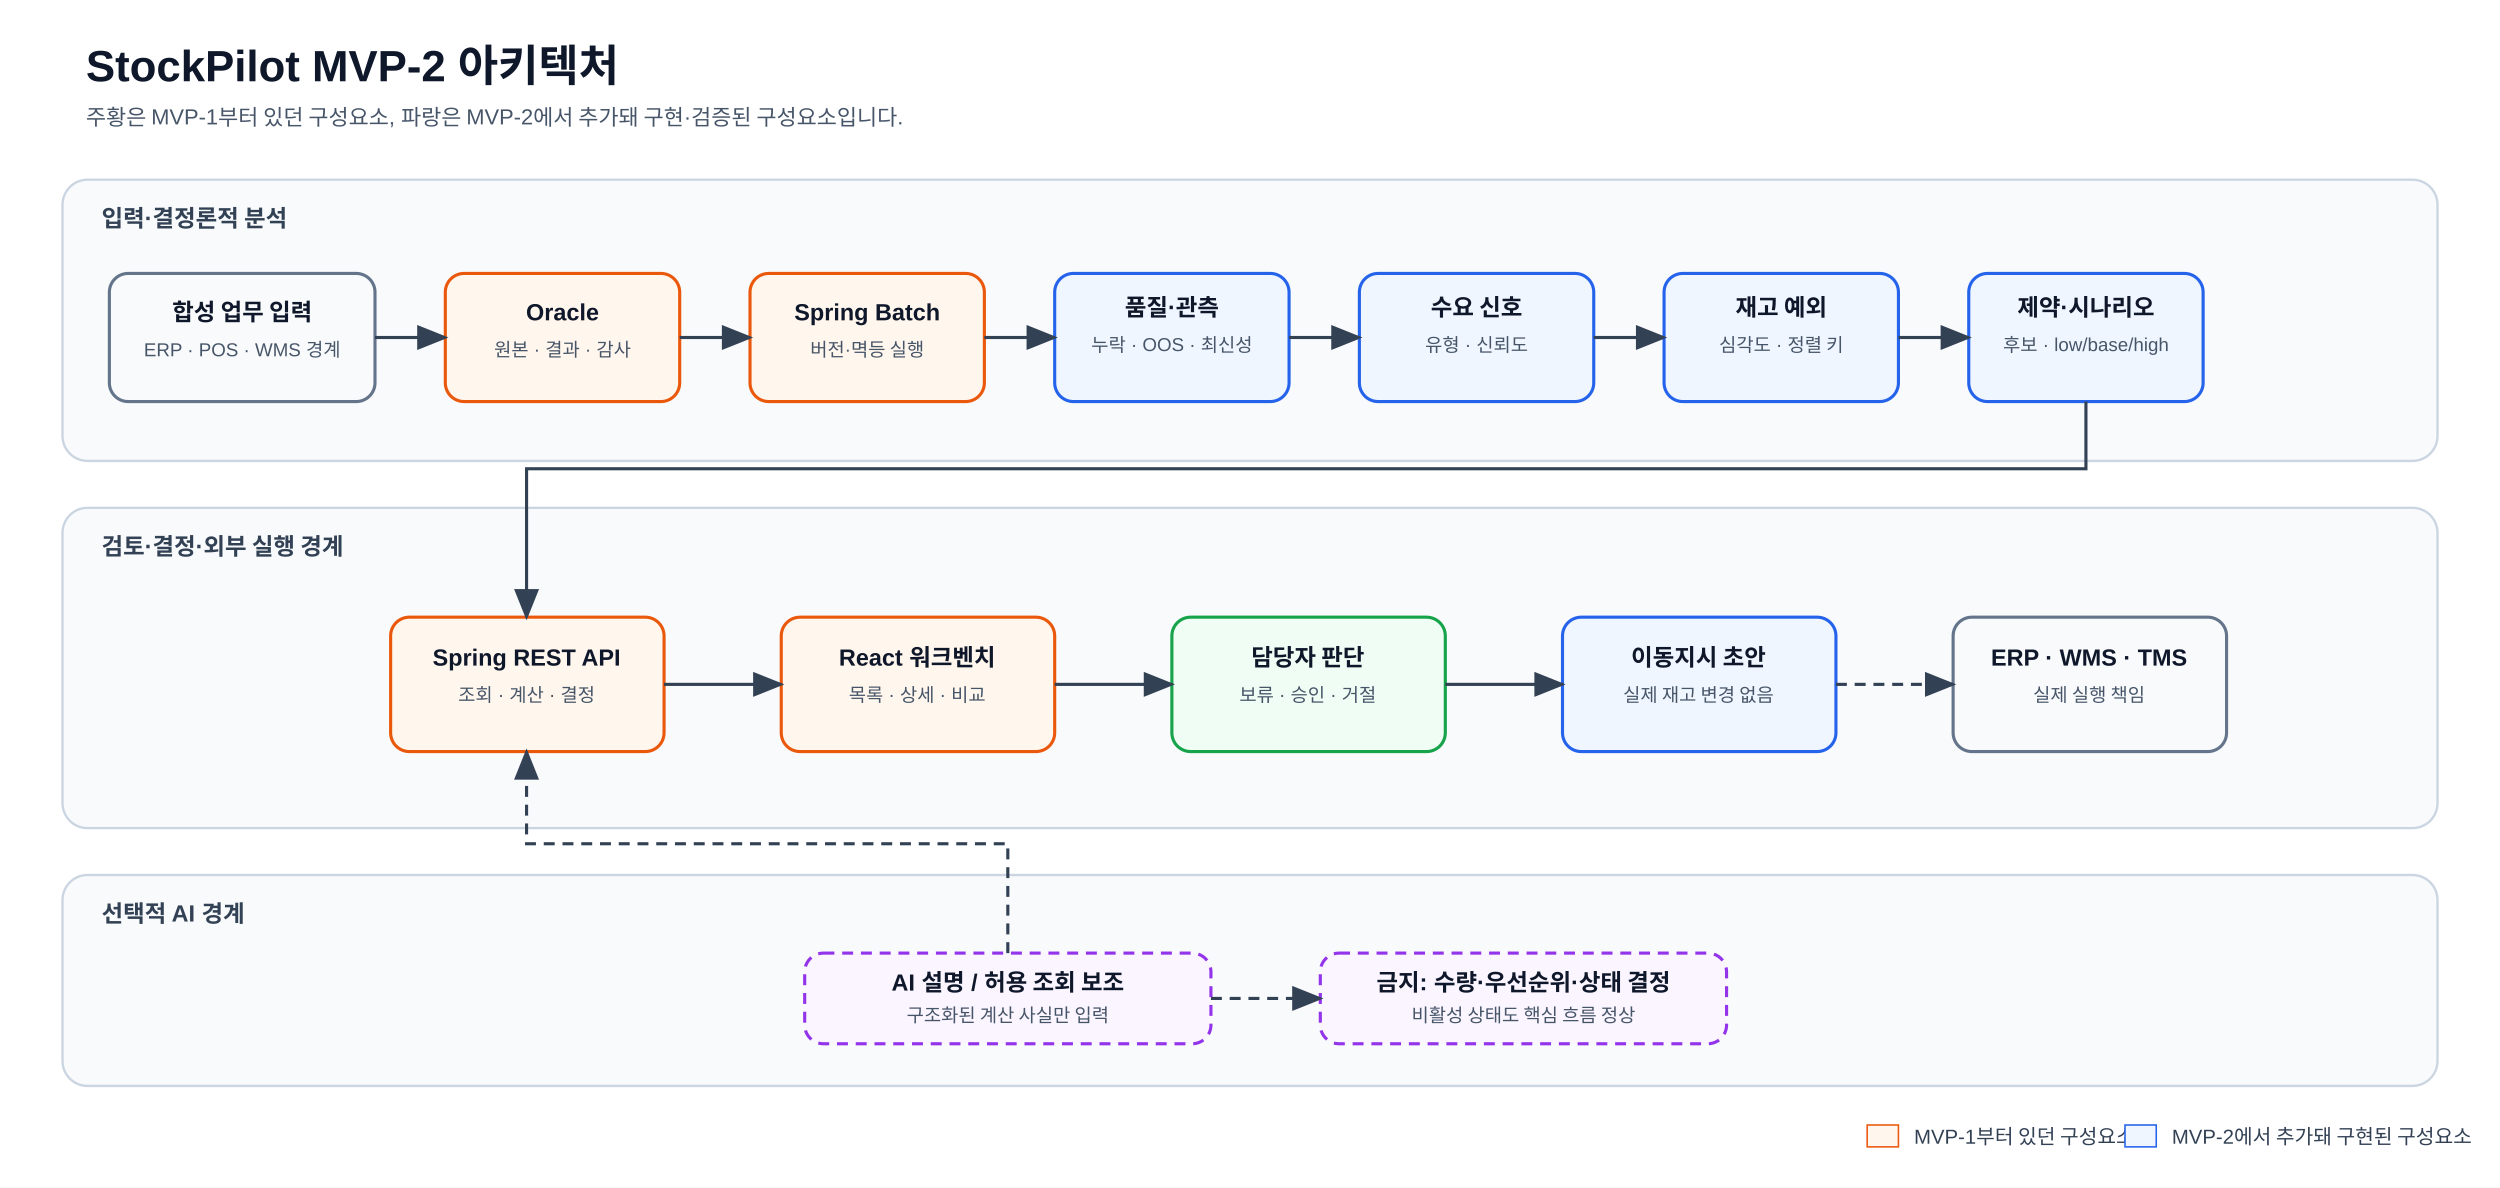
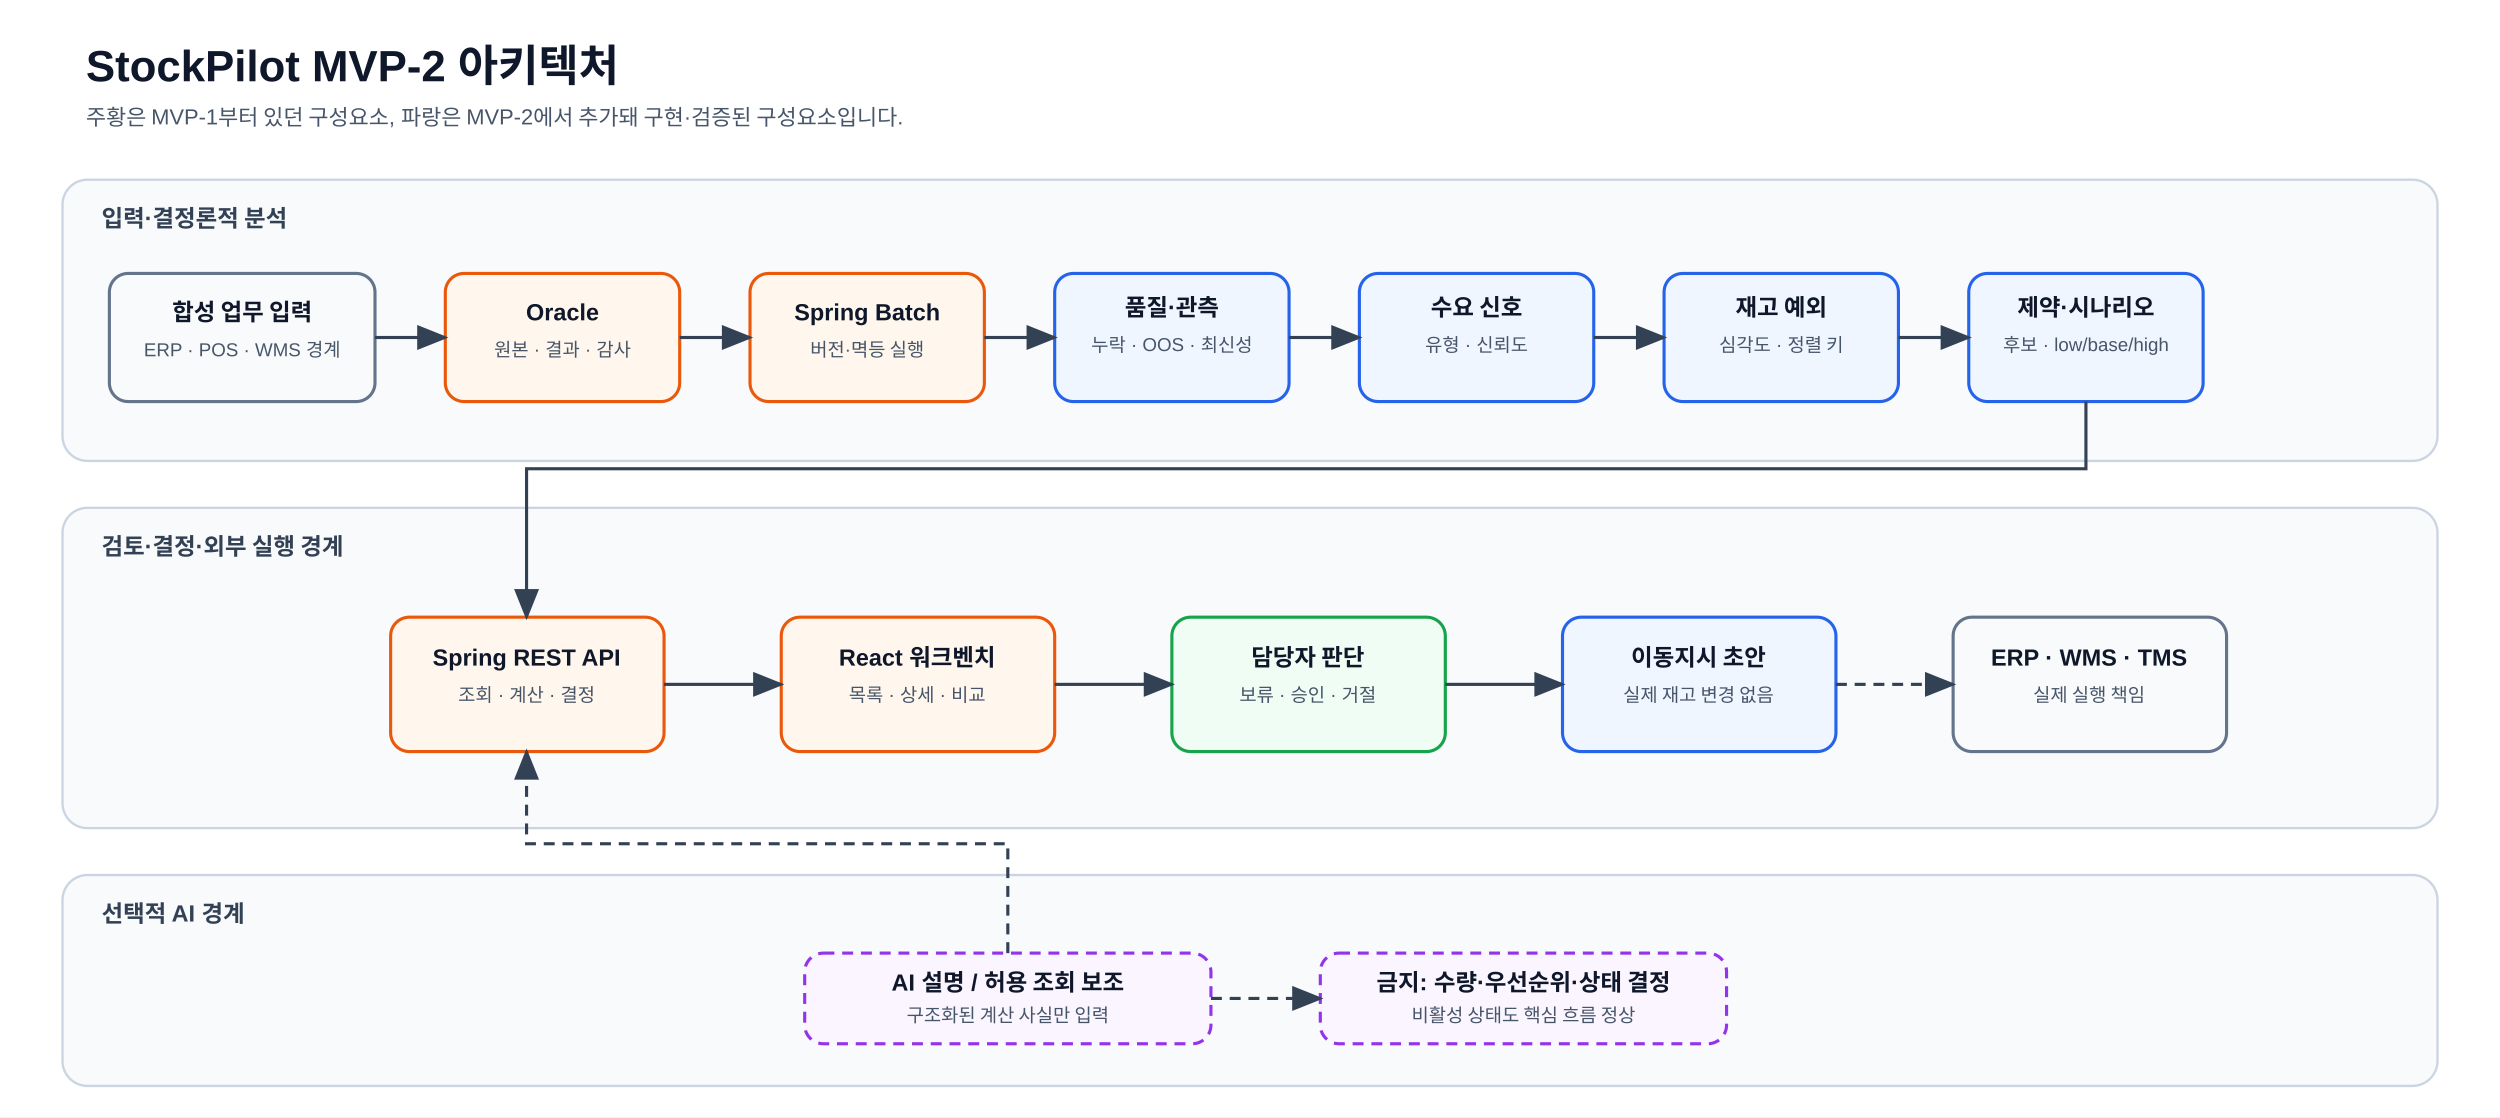
- <svg xmlns="http://www.w3.org/2000/svg" width="1600" height="760" viewBox="0 0 1600 760" role="img" aria-labelledby="title desc">
+ <svg xmlns="http://www.w3.org/2000/svg" width="1600" height="715" viewBox="0 0 1600 715" role="img" aria-labelledby="title desc">
  <defs>
    <marker id="arrow" markerWidth="10" markerHeight="8" refX="9" refY="4" orient="auto">
      <path d="M0,0 L10,4 L0,8 Z" fill="#334155" />
    </marker>
    <style>
-       .title{font:700 28px Arial,'Noto Sans KR',sans-serif;fill:#0f172a}.subtitle{font:14px Arial,'Noto Sans KR',sans-serif;fill:#475569}.lane{fill:#f8fafc;stroke:#cbd5e1;stroke-width:1.5}.lane-title{font:700 15px Arial,'Noto Sans KR',sans-serif;fill:#334155}.box{fill:#fff;stroke:#64748b;stroke-width:2;rx:12}.current{fill:#fff7ed;stroke:#ea580c}.target{fill:#eff6ff;stroke:#2563eb}.external{fill:#f8fafc;stroke:#64748b}.human{fill:#f0fdf4;stroke:#16a34a}.ai{fill:#faf5ff;stroke:#9333ea;stroke-dasharray:7 5}.label{font:700 15px Arial,'Noto Sans KR',sans-serif;fill:#0f172a;text-anchor:middle}.small{font:12px Arial,'Noto Sans KR',sans-serif;fill:#475569;text-anchor:middle}.edge{fill:none;stroke:#334155;stroke-width:2;marker-end:url(#arrow)}.dashed{stroke-dasharray:7 5}.legend{font:13px Arial,'Noto Sans KR',sans-serif;fill:#334155}
+       .title{font:700 28px Arial,'Noto Sans KR',sans-serif;fill:#0f172a}.subtitle{font:14px Arial,'Noto Sans KR',sans-serif;fill:#475569}.lane{fill:#f8fafc;stroke:#cbd5e1;stroke-width:1.5}.lane-title{font:700 15px Arial,'Noto Sans KR',sans-serif;fill:#334155}.box{fill:#fff;stroke:#64748b;stroke-width:2;rx:12}.current{fill:#fff7ed;stroke:#ea580c}.target{fill:#eff6ff;stroke:#2563eb}.external{fill:#f8fafc;stroke:#64748b}.human{fill:#f0fdf4;stroke:#16a34a}.ai{fill:#faf5ff;stroke:#9333ea;stroke-dasharray:7 5}.label{font:700 15px Arial,'Noto Sans KR',sans-serif;fill:#0f172a;text-anchor:middle}.small{font:12px Arial,'Noto Sans KR',sans-serif;fill:#475569;text-anchor:middle}.edge{fill:none;stroke:#334155;stroke-width:2;marker-end:url(#arrow)}.dashed{stroke-dasharray:7 5}
    </style>
  </defs>
-   <rect width="1600" height="760" fill="#ffffff" />
+   <rect width="1600" height="715" fill="#ffffff" />
  <text x="55" y="52" class="title">StockPilot MVP-2 아키텍처</text>
  <text x="55" y="80" class="subtitle">주황은 MVP-1부터 있던 구성요소, 파랑은 MVP-2에서 추가돼 구현·검증된 구성요소입니다.</text>
  <rect x="40" y="115" width="1520" height="180" rx="16" class="lane" />
  <text x="65" y="145" class="lane-title">입력·결정론적 분석</text>
  <rect x="70" y="175" width="170" height="82" class="box external" />
  <text x="155" y="205" class="label">합성 업무 입력</text>
  <text x="155" y="228" class="small">ERP · POS · WMS 경계</text>
  <rect x="285" y="175" width="150" height="82" class="box current" />
  <text x="360" y="205" class="label">Oracle</text>
  <text x="360" y="228" class="small">원본 · 결과 · 감사</text>
  <rect x="480" y="175" width="150" height="82" class="box current" />
  <text x="555" y="205" class="label">Spring Batch</text>
  <text x="555" y="228" class="small">버전·멱등 실행</text>
  <rect x="675" y="175" width="150" height="82" class="box target" />
  <text x="750" y="202" class="label">품질·관측</text>
  <text x="750" y="225" class="small">누락 · OOS · 최신성</text>
  <rect x="870" y="175" width="150" height="82" class="box target" />
  <text x="945" y="202" class="label">수요 신호</text>
  <text x="945" y="225" class="small">유형 · 신뢰도</text>
  <rect x="1065" y="175" width="150" height="82" class="box target" />
  <text x="1140" y="202" class="label">재고 예외</text>
  <text x="1140" y="225" class="small">심각도 · 정렬 키</text>
  <rect x="1260" y="175" width="150" height="82" class="box target" />
  <text x="1335" y="202" class="label">제약·시나리오</text>
  <text x="1335" y="225" class="small">후보 · low/base/high</text>
  <path d="M240 216 H285" class="edge" />
  <path d="M435 216 H480" class="edge" />
  <path d="M630 216 H675" class="edge" />
  <path d="M825 216 H870" class="edge" />
  <path d="M1020 216 H1065" class="edge" />
  <path d="M1215 216 H1260" class="edge" />
  <rect x="40" y="325" width="1520" height="205" rx="16" class="lane" />
  <text x="65" y="355" class="lane-title">검토·결정·외부 실행 경계</text>
  <rect x="250" y="395" width="175" height="86" class="box current" />
  <text x="337" y="426" class="label">Spring REST API</text>
  <text x="337" y="449" class="small">조회 · 계산 · 결정</text>
  <rect x="500" y="395" width="175" height="86" class="box current" />
  <text x="587" y="426" class="label">React 워크벤치</text>
  <text x="587" y="449" class="small">목록 · 상세 · 비교</text>
  <rect x="750" y="395" width="175" height="86" class="box human" />
  <text x="837" y="426" class="label">담당자 판단</text>
  <text x="837" y="449" class="small">보류 · 승인 · 거절</text>
  <rect x="1000" y="395" width="175" height="86" class="box target" />
  <text x="1087" y="426" class="label">이동지시 초안</text>
  <text x="1087" y="449" class="small">실제 재고 변경 없음</text>
  <rect x="1250" y="395" width="175" height="86" class="box external" />
  <text x="1337" y="426" class="label">ERP · WMS · TMS</text>
  <text x="1337" y="449" class="small">실제 실행 책임</text>
  <path d="M1335 257 V300 H337 V395" class="edge" />
  <path d="M425 438 H500" class="edge" />
  <path d="M675 438 H750" class="edge" />
  <path d="M925 438 H1000" class="edge" />
  <path d="M1175 438 H1250" class="edge dashed" />
  <rect x="40" y="560" width="1520" height="135" rx="16" class="lane" />
  <text x="65" y="590" class="lane-title">선택적 AI 경계</text>
  <rect x="515" y="610" width="260" height="58" class="box ai" />
  <text x="645" y="634" class="label">AI 설명 / 허용 조회 보조</text>
  <text x="645" y="654" class="small">구조화된 계산 사실만 입력</text>
  <rect x="845" y="610" width="260" height="58" class="box ai" />
  <text x="975" y="634" class="label">금지: 수량·우선순위·상태 결정</text>
  <text x="975" y="654" class="small">비활성 상태도 핵심 흐름 정상</text>
  <path d="M645 610 V540 H337 V481" class="edge dashed" />
  <path d="M775 639 H845" class="edge dashed" />
-   <rect x="1195" y="720" width="20" height="14" class="current" />
-   <text x="1225" y="732" class="legend">MVP-1부터 있던 구성요소</text>
-   <rect x="1360" y="720" width="20" height="14" class="target" />
-   <text x="1390" y="732" class="legend">MVP-2에서 추가돼 구현된 구성요소</text>
</svg>
